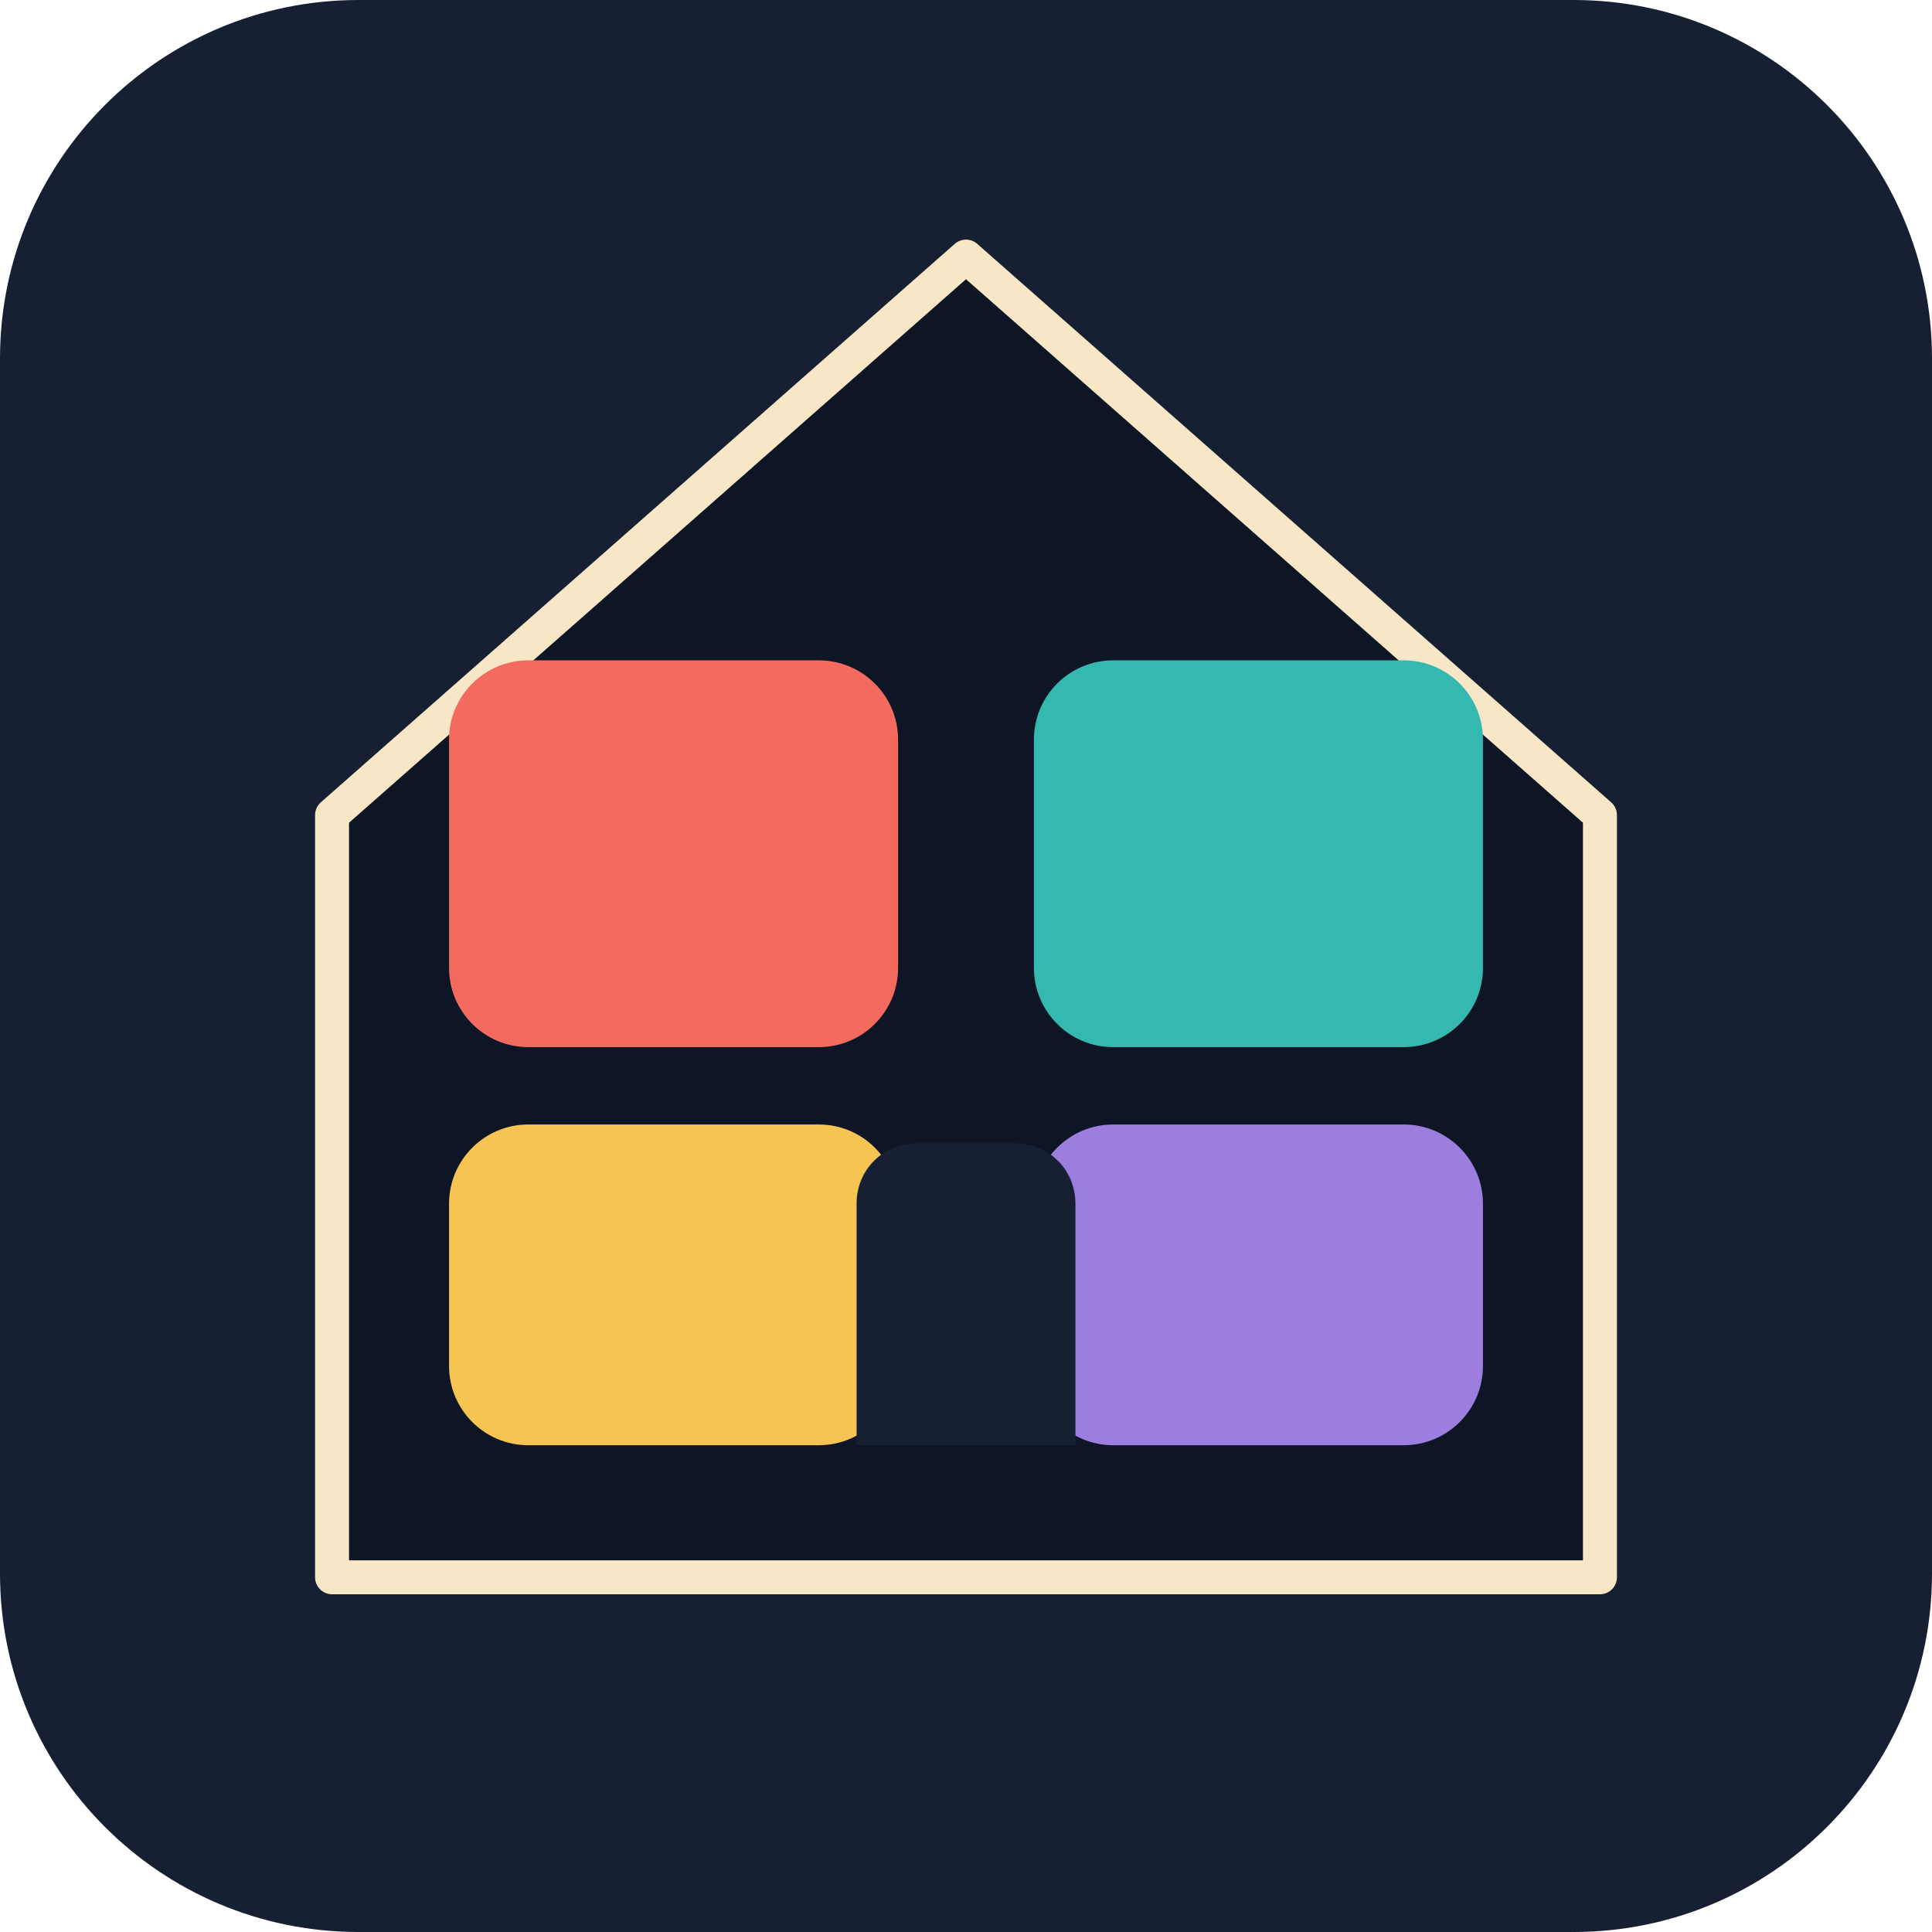
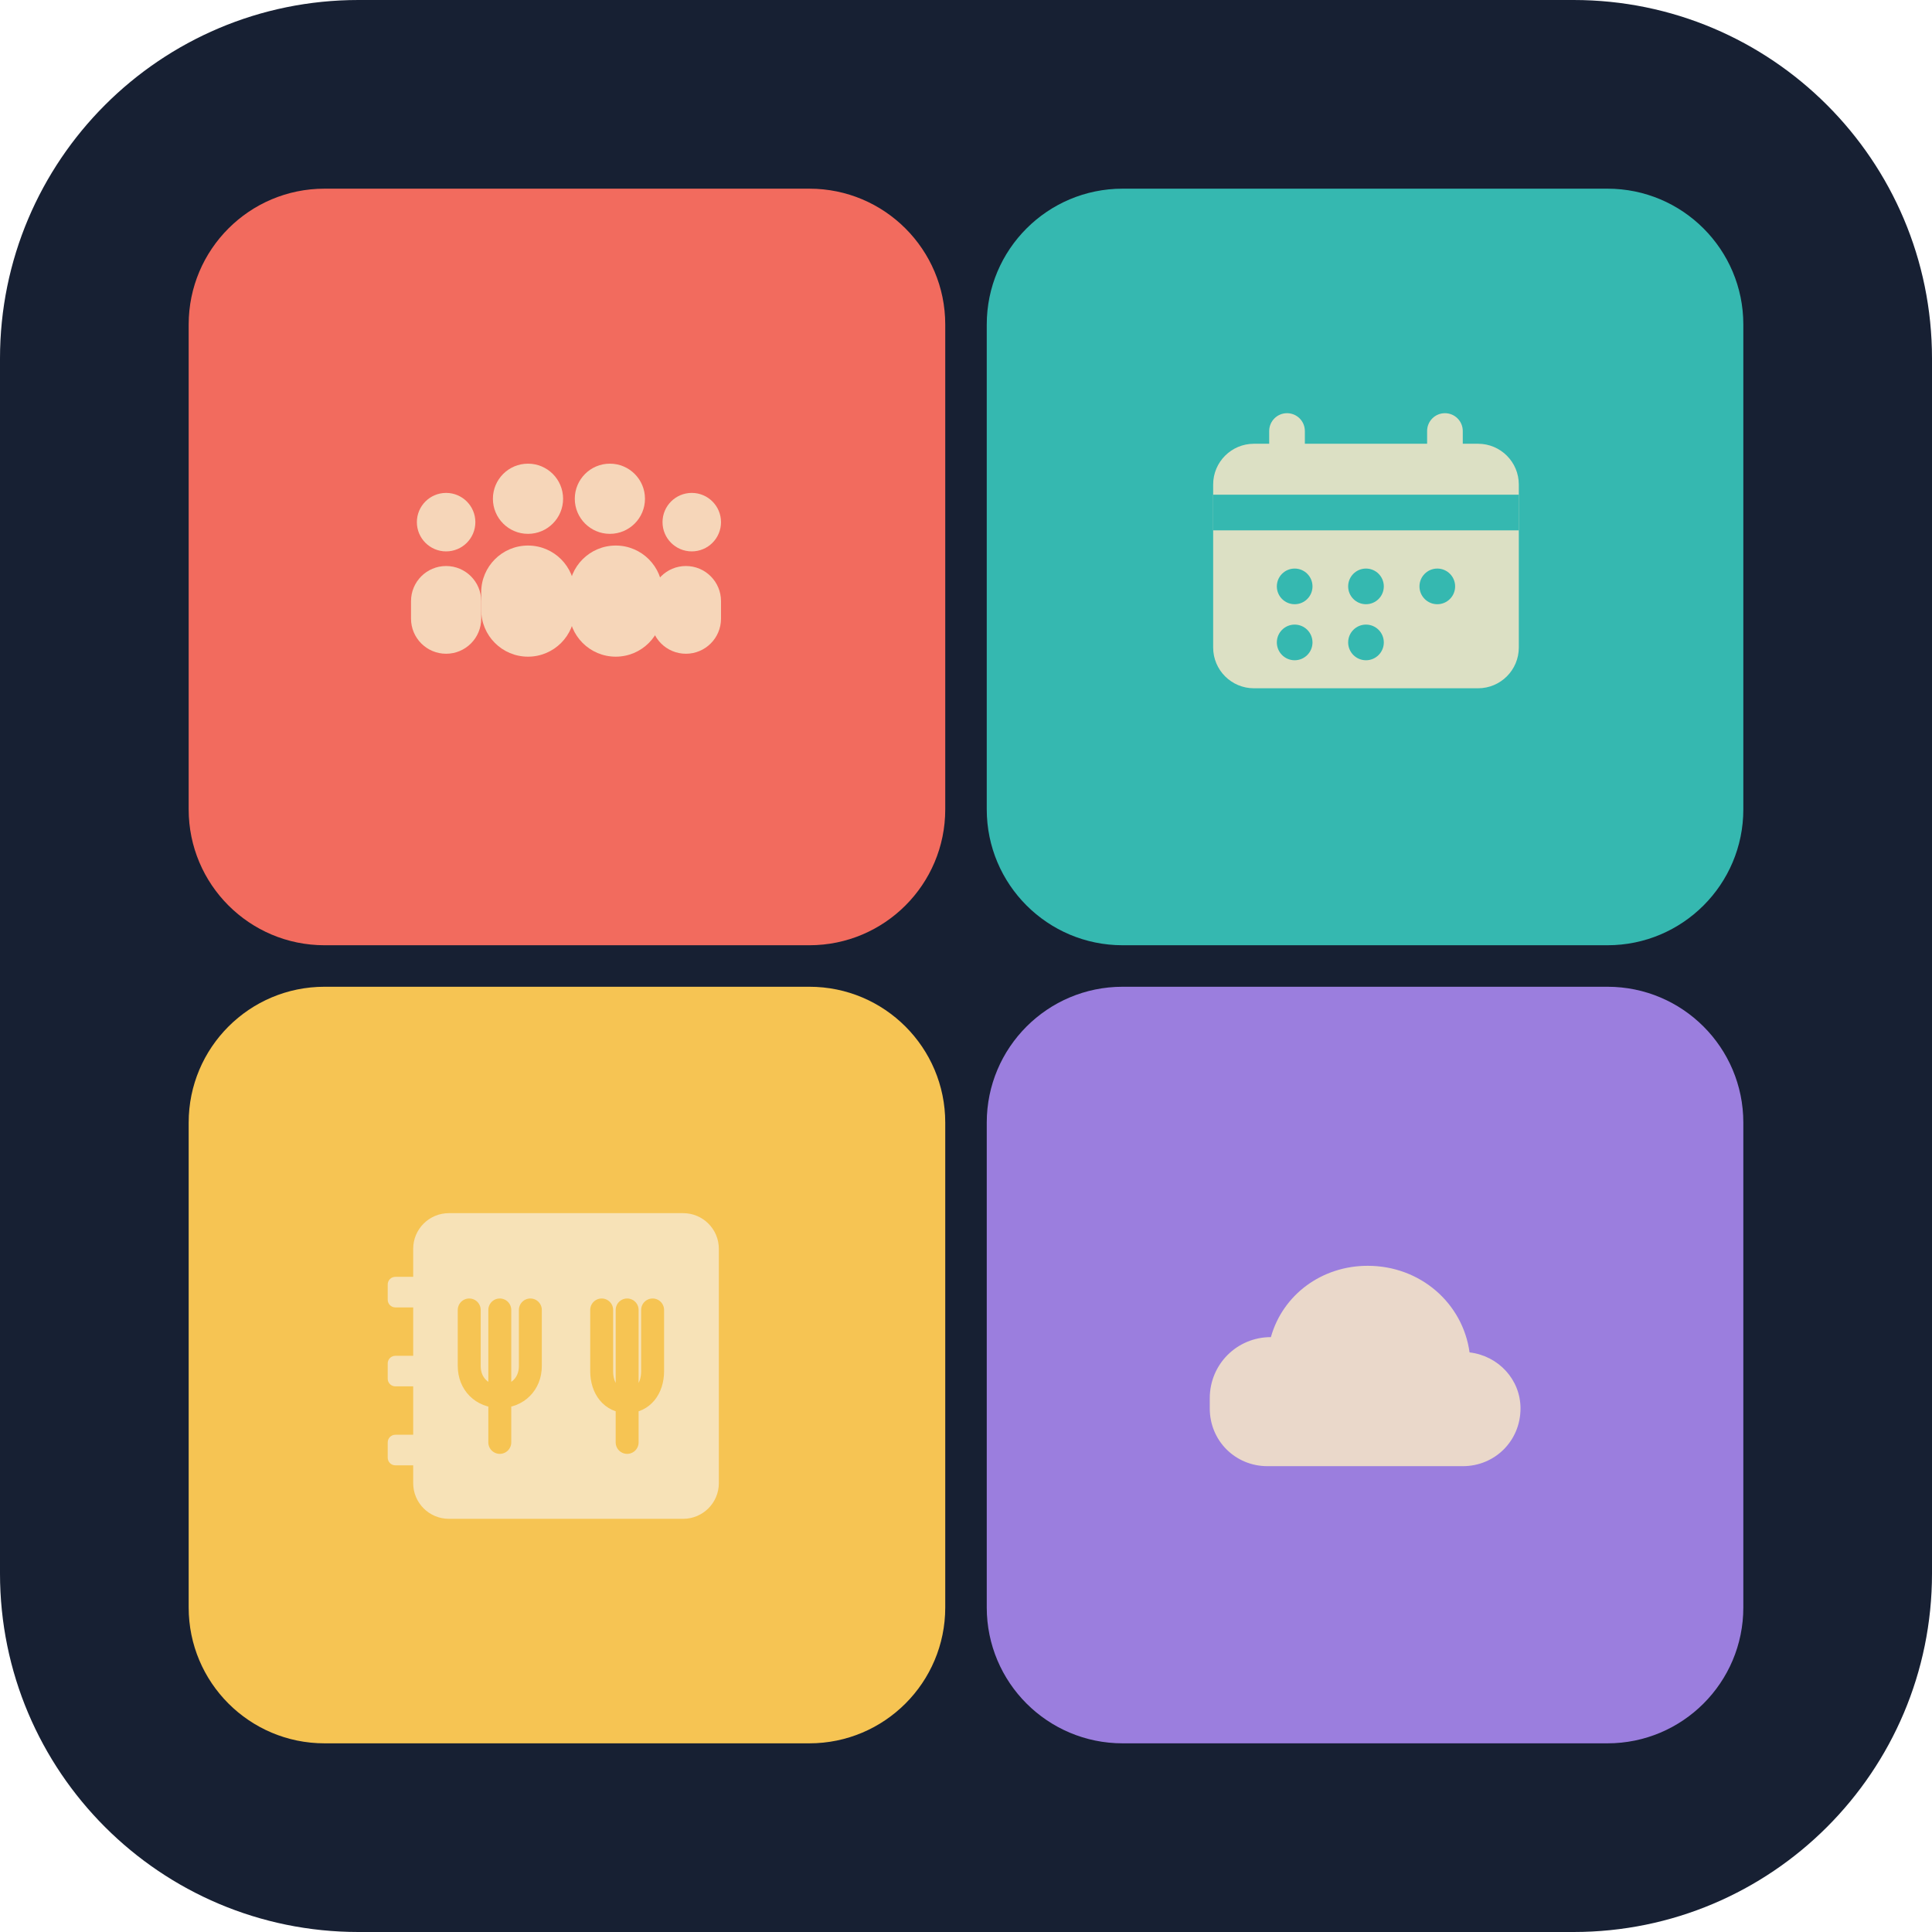
<svg xmlns="http://www.w3.org/2000/svg" viewBox="0 0 1024 1024">
  <rect width="1024" height="1024" rx="190" fill="#172033" />
-   <path d="M176 432 512 136l336 296v404H176Z" fill="#0E1525" stroke="#F7E7C7" stroke-width="18" stroke-linejoin="round" />
-   <rect x="238" y="350" width="238" height="205" rx="42" fill="#F26B5E" />
-   <rect x="548" y="350" width="238" height="205" rx="42" fill="#35B8B0" />
-   <rect x="238" y="596" width="238" height="170" rx="42" fill="#F6C453" />
-   <rect x="548" y="596" width="238" height="170" rx="42" fill="#9B7EDE" />
-   <path d="M454 766h116V638c0-18-14-32-32-32h-52c-18 0-32 14-32 32Z" fill="#172033" />
+   <rect x="100" y="100" width="401" height="401" rx="72" fill="#F26B5E" />
+   <rect x="523" y="100" width="401" height="401" rx="72" fill="#35B8B0" />
+   <rect x="100" y="523" width="401" height="401" rx="72" fill="#F6C453" />
+   <rect x="523" y="523" width="401" height="401" rx="72" fill="#9B7EDE" />
+   <g fill="#F7E7C7" opacity=".86">
+     <g transform="translate(300 300) scale(1.55) translate(-347 -420)">
+       <circle cx="306" cy="405" r="10" />
+       <circle cx="334" cy="397" r="12" />
+       <circle cx="362" cy="397" r="12" />
+       <circle cx="390" cy="405" r="10" />
+       <rect x="294" y="420" width="24" height="30" rx="12" />
+       <rect x="318" y="413" width="32" height="38" rx="16" />
+       <rect x="348" y="413" width="32" height="38" rx="16" />
+       <rect x="376" y="420" width="24" height="30" rx="12" />
+     </g>
+     <g transform="translate(724 300) scale(1.35) translate(-678 -430)">
+       <rect x="618" y="382" width="120" height="96" rx="16" />
+       <rect x="618" y="402" width="120" height="14" fill="#35B8B0" />
+       <rect x="640" y="370" width="14" height="28" rx="7" />
+       <rect x="702" y="370" width="14" height="28" rx="7" />
+       <circle cx="650" cy="438" r="7" fill="#35B8B0" />
+       <circle cx="678" cy="438" r="7" fill="#35B8B0" />
+       <circle cx="706" cy="438" r="7" fill="#35B8B0" />
+       <circle cx="650" cy="460" r="7" fill="#35B8B0" />
+       <circle cx="678" cy="460" r="7" fill="#35B8B0" />
+     </g>
+     <g transform="translate(300 724) scale(1.35) translate(-346 -700)">
+       <rect x="286" y="640" width="120" height="120" rx="14" />
+       <rect x="276" y="665" width="16" height="12" rx="3" />
+       <rect x="276" y="696" width="16" height="12" rx="3" />
+       <rect x="276" y="727" width="16" height="12" rx="3" />
+       <path d="M320 678v48m-12-48v22c0 7 5 12 12 12s12-5 12-12v-22m-12 34v18" fill="none" stroke="#F6C453" stroke-width="9" stroke-linecap="round" stroke-linejoin="round" />
+       <path d="M370 678v52m-10-52v24c0 7 4 12 10 12s10-5 10-12v-24" fill="none" stroke="#F6C453" stroke-width="9" stroke-linecap="round" stroke-linejoin="round" />
+     </g>
+     <g transform="translate(724 724) scale(.9) translate(-720 -705)">
+       <circle cx="710" cy="675" r="24" />
+       <path d="M628 724c0-20 16-36 36-36 7-25 30-42 57-42 31 0 56 22 60 51 17 2 30 16 30 33 0 19-15 34-34 34H662c-19 0-34-15-34-34 0-2 0-4 0-6Z" />
+     </g>
+   </g>
</svg>
